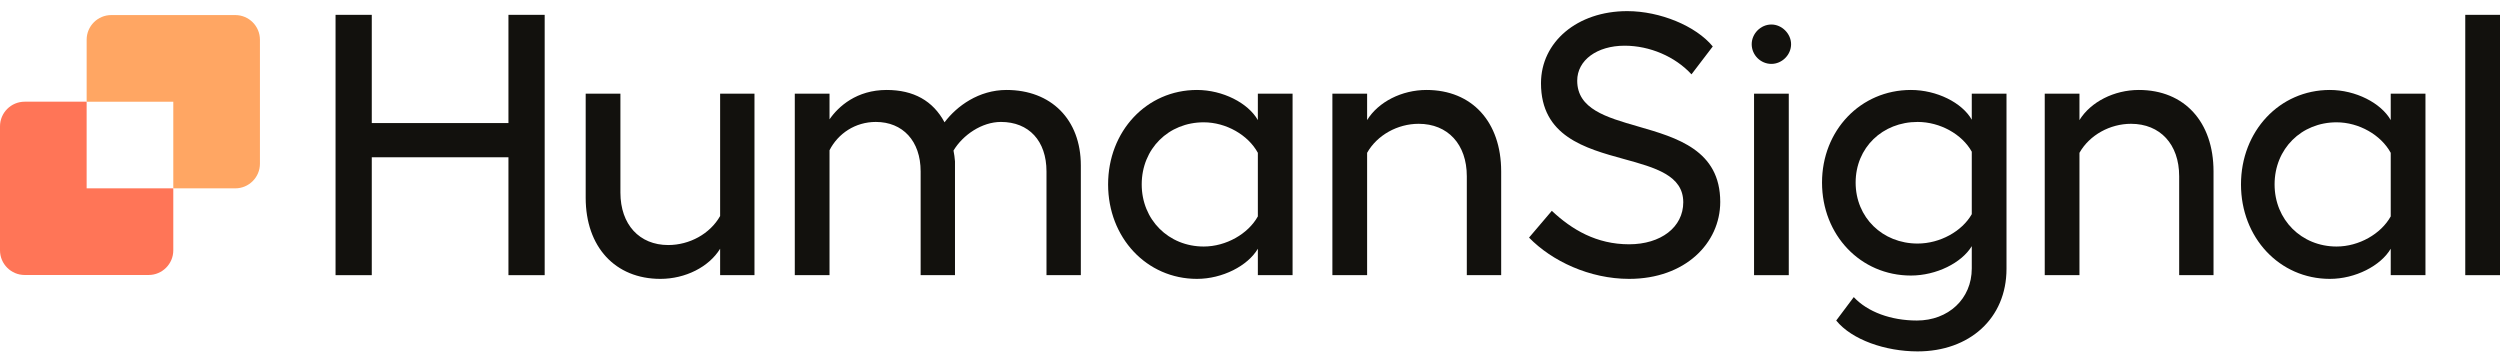
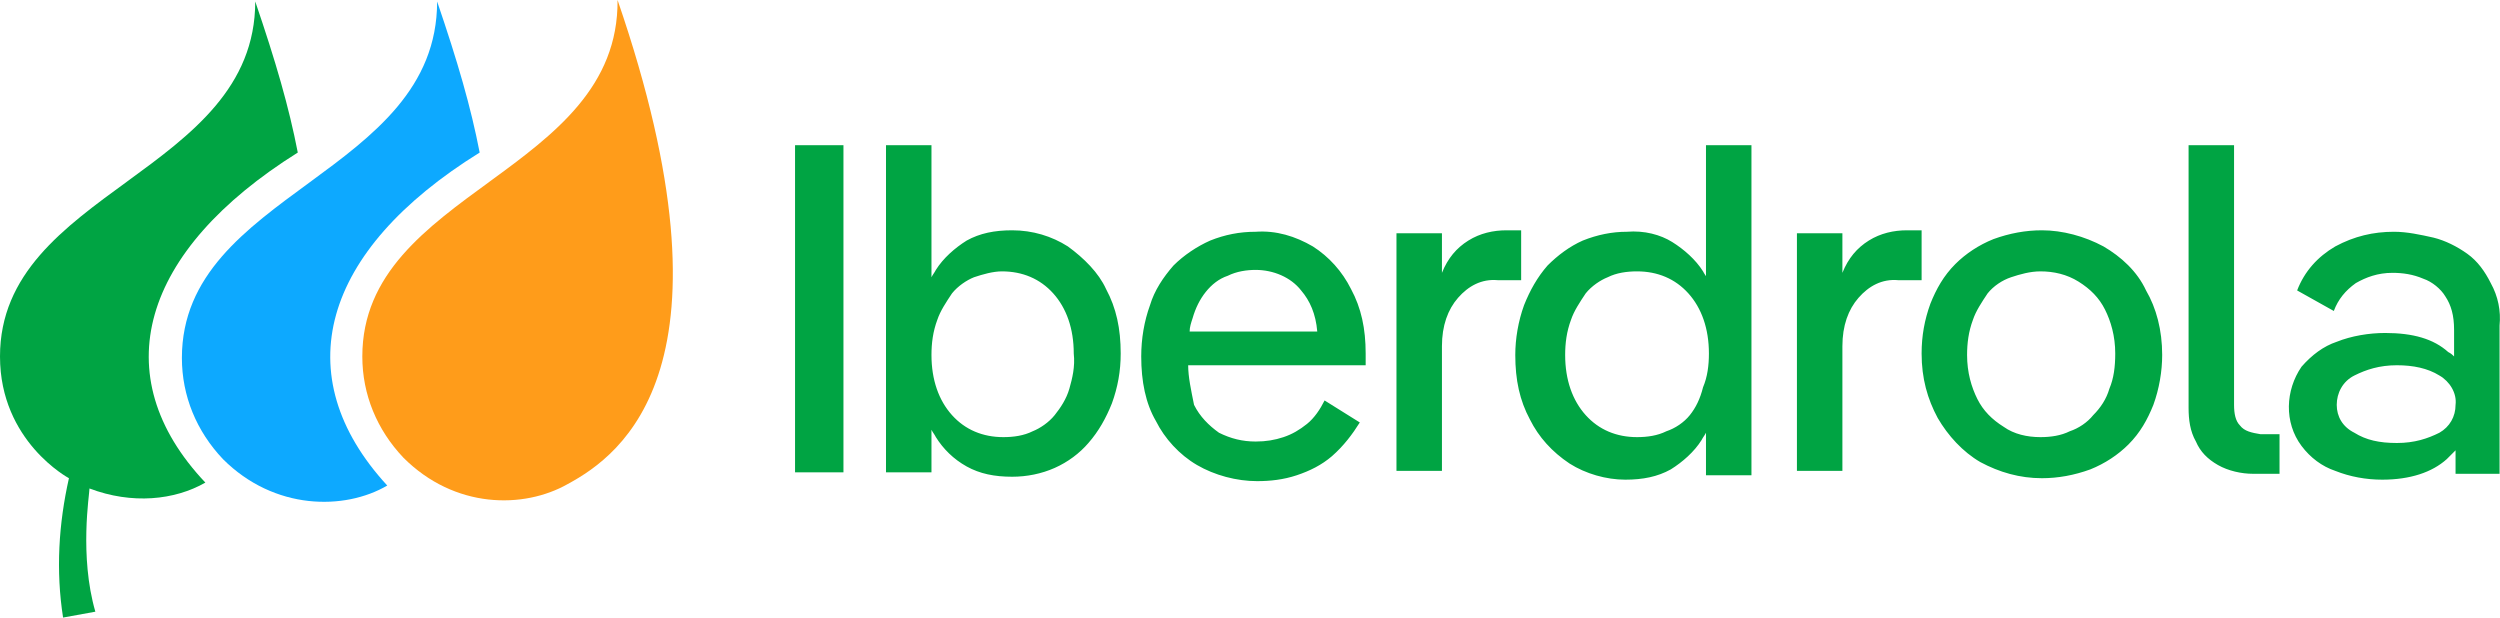
- <svg xmlns="http://www.w3.org/2000/svg" width="200" height="29" viewBox="0 0 200 29" fill="none">
-   <path fill-rule="evenodd" clip-rule="evenodd" d="M8.906 1.205C7.816 1.205 6.932 2.089 6.932 3.179V13.094C6.932 13.099 6.932 13.104 6.932 13.108V8.137H13.863V15.068H8.899C8.901 15.068 8.904 15.068 8.906 15.068H18.82C19.911 15.068 20.795 14.184 20.795 13.094V3.179C20.795 2.089 19.911 1.205 18.82 1.205H8.906Z" fill="#FFA663" />
-   <path fill-rule="evenodd" clip-rule="evenodd" d="M11.889 21.999C12.979 21.999 13.863 21.115 13.863 20.025V15.068H6.931V8.136H11.895C11.893 8.136 11.891 8.136 11.889 8.136H1.974C0.884 8.136 -9.53674e-07 9.02 -9.53674e-07 10.11V20.025C-9.53674e-07 21.115 0.884 21.999 1.974 21.999H11.889Z" fill="#FF7557" />
-   <path d="M130.18 0.89C126.177 0.89 123.279 3.359 123.279 6.661C123.279 10.897 126.8 11.866 129.926 12.726C132.419 13.412 134.661 14.029 134.661 16.182C134.661 18.175 132.869 19.543 130.33 19.543C127.73 19.543 125.759 18.383 124.146 16.866L122.323 19.008C124.146 20.882 127.163 22.31 130.33 22.31C134.811 22.31 137.619 19.454 137.619 16.152C137.619 12.01 134.154 11.012 131.038 10.114C128.491 9.381 126.177 8.714 126.177 6.453C126.177 4.817 127.76 3.656 129.971 3.656C131.973 3.656 134.004 4.519 135.319 5.947L137.021 3.716C135.677 2.08 132.809 0.89 130.18 0.89Z" fill="#12110D" />
-   <path d="M40.676 1.187V9.845H29.742V1.187H26.844V22.013H29.742V12.582H40.676V22.013H43.574V1.187H40.676Z" fill="#12110D" />
-   <path d="M57.61 7.494V17.282C56.803 18.71 55.16 19.603 53.457 19.603C51.157 19.603 49.633 17.967 49.633 15.408V7.494H46.855V15.825C46.855 19.752 49.215 22.31 52.83 22.31C54.831 22.31 56.713 21.358 57.61 19.9V22.013H60.358V7.494H57.61Z" fill="#12110D" />
-   <path d="M75.563 9.785C76.549 8.476 78.311 7.197 80.522 7.197C84.077 7.197 86.467 9.547 86.467 13.236V22.013H83.719V13.712C83.719 11.273 82.314 9.755 80.074 9.755C78.55 9.755 77.027 10.797 76.28 12.046C76.34 12.314 76.37 12.611 76.399 12.909L76.399 12.909V22.013H73.651V13.712C73.651 11.273 72.217 9.755 70.066 9.755C68.423 9.755 67.049 10.678 66.362 12.017V22.013H63.583V7.494H66.362V9.547C67.079 8.506 68.543 7.197 70.932 7.197C73.083 7.197 74.637 8.06 75.563 9.785Z" fill="#12110D" />
-   <path fill-rule="evenodd" clip-rule="evenodd" d="M100.628 7.494V9.607C99.851 8.238 97.819 7.197 95.758 7.197C91.725 7.197 88.648 10.499 88.648 14.754C88.648 19.008 91.725 22.31 95.758 22.31C97.79 22.31 99.821 21.269 100.628 19.9V22.013H103.406V7.494H100.628ZM96.296 19.722C93.487 19.722 91.337 17.58 91.337 14.754C91.337 11.898 93.487 9.785 96.296 9.785C98.088 9.785 99.851 10.797 100.628 12.225V17.312C99.851 18.71 98.088 19.722 96.296 19.722Z" fill="#12110D" />
-   <path d="M109.369 9.607C110.265 8.149 112.147 7.197 114.119 7.197C117.764 7.197 120.094 9.755 120.094 13.712V22.013H117.345V14.099C117.345 11.54 115.822 9.904 113.492 9.904C111.819 9.904 110.176 10.797 109.369 12.225V22.013H106.591V7.494H109.369V9.607Z" fill="#12110D" />
-   <path d="M143.102 22.013H140.324V7.494H143.102V22.013Z" fill="#12110D" />
-   <path fill-rule="evenodd" clip-rule="evenodd" d="M157.742 7.494V9.577C156.965 8.208 154.934 7.197 152.872 7.197C148.839 7.197 145.762 10.44 145.762 14.605C145.762 18.8 148.839 22.043 152.872 22.043C154.904 22.043 156.935 21.031 157.742 19.692V21.477C157.742 23.917 155.86 25.642 153.35 25.642C151.289 25.642 149.407 24.958 148.302 23.768L146.897 25.642C148.152 27.189 150.841 28.112 153.41 28.112C157.533 28.112 160.52 25.494 160.52 21.507V7.494H157.742ZM153.41 19.484C150.602 19.484 148.451 17.401 148.451 14.605C148.451 11.808 150.602 9.755 153.41 9.755C155.202 9.755 156.965 10.737 157.742 12.136V17.134C156.965 18.502 155.202 19.484 153.41 19.484Z" fill="#12110D" />
-   <path d="M166.357 9.607C167.254 8.149 169.136 7.197 171.107 7.197C174.752 7.197 177.082 9.755 177.082 13.712V22.013H174.334V14.099C174.334 11.54 172.81 9.904 170.48 9.904C168.807 9.904 167.164 10.797 166.357 12.225V22.013H163.579V7.494H166.357V9.607Z" fill="#12110D" />
-   <path fill-rule="evenodd" clip-rule="evenodd" d="M191.258 7.494V9.607C190.481 8.238 188.45 7.197 186.389 7.197C182.356 7.197 179.279 10.499 179.279 14.754C179.279 19.008 182.356 22.31 186.389 22.31C188.42 22.31 190.452 21.269 191.258 19.9V22.013H194.037V7.494H191.258ZM186.926 19.722C184.118 19.722 181.967 17.58 181.967 14.754C181.967 11.898 184.118 9.785 186.926 9.785C188.719 9.785 190.481 10.797 191.258 12.225V17.312C190.481 18.71 188.719 19.722 186.926 19.722Z" fill="#12110D" />
-   <path d="M197.221 1.187H200V22.013H197.221V1.187Z" fill="#12110D" />
-   <path d="M141.712 1.961C140.848 1.961 140.136 2.698 140.136 3.536C140.136 4.4 140.848 5.112 141.712 5.112C142.55 5.112 143.287 4.4 143.287 3.536C143.287 2.698 142.55 1.961 141.712 1.961Z" fill="#12110D" />
+ <svg xmlns="http://www.w3.org/2000/svg" data-name="Capa 2" viewBox="0 0 170.43 42.1">
+   <defs>
+     <style>.cls-3{fill:#00a443}</style>
+   </defs>
+   <g data-name="Capa 1">
+     <path class="cls-3" d="M54.2 9.9h3.3v22.3h-3.3zm18.6 6.9c-1.1-.7-2.4-1.1-3.8-1.1-1.2 0-2.2.2-3.1.7-.8.5-1.6 1.2-2.1 2-.1.2-.2.3-.3.5v-9h-3.1v22.3h3.1v-2.9c.1.2.2.3.3.5.5.8 1.2 1.5 2.1 2 .9.5 1.9.7 3.1.7 1 0 2-.2 2.9-.6.9-.4 1.7-1 2.3-1.7.7-.8 1.2-1.7 1.6-2.7.4-1.1.6-2.2.6-3.4 0-1.7-.3-3.1-1-4.4-.5-1.1-1.5-2.1-2.6-2.9Zm.1 9.7c-.2.7-.6 1.3-1 1.8s-1 .9-1.5 1.1c-.6.3-1.3.4-2 .4-1.4 0-2.6-.5-3.5-1.5s-1.4-2.4-1.4-4.1c0-.8.1-1.6.4-2.4.2-.6.6-1.2 1-1.8.4-.5 1-.9 1.5-1.1.6-.2 1.3-.4 1.9-.4 1.4 0 2.6.5 3.5 1.5s1.4 2.4 1.4 4.1c.1.9-.1 1.7-.3 2.4Zm16.6-9.7c-1.2-.7-2.5-1.1-3.9-1-1.1 0-2.1.2-3.1.6-.9.4-1.8 1-2.5 1.7-.7.8-1.3 1.7-1.6 2.7-.4 1.1-.6 2.3-.6 3.5 0 1.7.3 3.2 1 4.4.6 1.2 1.6 2.3 2.8 3 1.2.7 2.7 1.1 4.1 1.1.9 0 1.8-.1 2.7-.4.9-.3 1.7-.7 2.4-1.3.8-.7 1.4-1.5 1.9-2.3l-2.4-1.5c-.3.6-.7 1.2-1.2 1.6s-1 .7-1.6.9c-.6.2-1.2.3-1.9.3-.9 0-1.7-.2-2.5-.6-.7-.5-1.3-1.1-1.7-1.9-.2-1-.4-1.9-.4-2.7h12.1v-.8c0-1.7-.3-3.1-1-4.4-.6-1.2-1.5-2.2-2.6-2.9Zm-7.3 3.1c.4-.5.9-.9 1.5-1.1.6-.3 1.3-.4 1.9-.4 1.2 0 2.4.5 3.1 1.4.6.7 1 1.6 1.1 2.8h-8.7c0-.3.1-.6.2-.9.2-.7.5-1.3.9-1.8Zm21.4-4.2h-.9c-.9 0-1.8.2-2.6.7-.8.5-1.4 1.2-1.8 2.2v-2.7h-3.1v16.2h3.1v-8.5c0-1.4.4-2.5 1.1-3.3s1.6-1.3 2.7-1.2h1.6v-3.4h-.1Zm12.8 3.3c-.1-.2-.2-.3-.3-.5-.5-.8-1.3-1.5-2.1-2s-1.9-.8-3.1-.7c-1 0-2 .2-3 .6-.9.4-1.7 1-2.4 1.7-.7.8-1.2 1.7-1.6 2.7-.4 1.1-.6 2.3-.6 3.4 0 1.7.3 3.1 1 4.4.6 1.2 1.5 2.2 2.7 3 1.1.7 2.5 1.1 3.8 1.1 1.2 0 2.2-.2 3.1-.7.8-.5 1.6-1.2 2.1-2 .1-.2.2-.3.3-.5v2.9h3.1V9.9h-3.1V19h.1Zm-1.2 9.3c-.4.5-1 .9-1.6 1.1-.6.3-1.3.4-2 .4-1.4 0-2.6-.5-3.5-1.5s-1.4-2.4-1.4-4.1c0-.8.1-1.6.4-2.4.2-.6.6-1.2 1-1.8.4-.5 1-.9 1.5-1.1.6-.3 1.3-.4 2-.4 1.4 0 2.6.5 3.5 1.5s1.4 2.4 1.4 4.1c0 .8-.1 1.6-.4 2.3-.2.8-.5 1.4-.9 1.9ZM131 15.7h-1c-.9 0-1.8.2-2.6.7s-1.4 1.2-1.8 2.2v-2.7h-3.1v16.2h3.1v-8.5c0-1.4.4-2.5 1.1-3.3s1.6-1.3 2.7-1.2h1.6v-3.4zm12.4 1.1c-1.3-.7-2.8-1.1-4.2-1.1-1.1 0-2.2.2-3.3.6-1 .4-1.9 1-2.6 1.7-.8.8-1.3 1.7-1.7 2.7-.4 1.1-.6 2.2-.6 3.4 0 1.7.4 3.1 1.1 4.4.7 1.2 1.7 2.3 2.9 3 1.3.7 2.7 1.1 4.2 1.1 1.1 0 2.2-.2 3.3-.6 1-.4 1.9-1 2.6-1.7.8-.8 1.3-1.7 1.7-2.7.4-1.1.6-2.3.6-3.4 0-1.7-.4-3.2-1.1-4.4-.6-1.3-1.7-2.3-2.9-3Zm.4 9.7c-.2.7-.6 1.3-1.1 1.8-.4.5-1 .9-1.6 1.1-.6.3-1.3.4-2 .4-.9 0-1.8-.2-2.5-.7-.8-.5-1.4-1.1-1.8-1.9-.4-.8-.7-1.8-.7-3 0-.8.1-1.6.4-2.4.2-.6.6-1.2 1-1.8.4-.5 1-.9 1.6-1.1s1.3-.4 2-.4c.9 0 1.8.2 2.6.7s1.4 1.1 1.8 1.9c.4.8.7 1.8.7 3 0 .9-.1 1.7-.4 2.4Zm8.9 2.5c-.3-.3-.4-.8-.4-1.4V9.9h-3.1v17.9c0 .8.1 1.6.5 2.3.3.7.8 1.2 1.5 1.6.7.4 1.6.6 2.4.6h1.8v-2.7h-1.3c-.6-.1-1.1-.2-1.4-.6Zm17.1-9.7c-.4-.8-.9-1.5-1.6-2-.7-.5-1.5-.9-2.3-1.1-.9-.2-1.8-.4-2.7-.4-1.4 0-2.7.3-4 1-1.2.7-2.1 1.7-2.6 3l2.5 1.4c.3-.8.8-1.4 1.5-1.9.7-.4 1.5-.7 2.5-.7.7 0 1.4.1 2.1.4.6.2 1.2.7 1.5 1.2.4.6.6 1.3.6 2.3v1.8c-.1-.1-.2-.2-.4-.3-1-.9-2.4-1.3-4.3-1.3-1.1 0-2.3.2-3.3.6-.9.3-1.7.9-2.4 1.7-1.1 1.6-1.2 3.8 0 5.4.6.8 1.4 1.4 2.3 1.7 1 .4 2.1.6 3.2.6 1.9 0 3.4-.5 4.4-1.4l.6-.6v1.6h3V22.2c.1-1-.1-2-.6-2.9Zm-3.5 10.2c-.8.4-1.7.7-2.9.7s-2.1-.2-2.9-.7c-.8-.4-1.2-1.1-1.2-1.9s.4-1.6 1.2-2 1.7-.7 2.9-.7c1.1 0 2.1.2 2.9.7.7.4 1.2 1.2 1.1 2 0 .8-.4 1.5-1.1 1.9Z" />
+     <path d="M24.7 24.3c0 2.6 1 5 2.8 6.9 3.5 3.5 8.2 3.5 11.2 1.8 3.7-2 12-8 3.4-33 .1 11.8-17.4 13-17.4 24.3Z" style="fill:#ff9c1a" />
+     <path d="M32.7 10.4c-.6-3.1-1.5-6.2-2.9-10.3 0 11.8-17.4 13-17.4 24.3 0 2.6 1 5 2.8 6.9 3.5 3.5 8.3 3.5 11.2 1.8-6.9-7.5-4.5-16 6.3-22.7Z" style="fill:#0da9ff" />
+     <path class="cls-3" d="M20.3 10.4c-.6-3.1-1.5-6.2-2.9-10.3C17.4 11.8 0 13 0 24.3c0 5.8 4.7 8.3 4.7 8.3-.7 3.1-.9 6.3-.4 9.5l2.2-.4c-1.1-3.8-.4-8-.4-8.4 2.9 1.1 5.8.8 7.9-.4-6.9-7.3-4.4-15.8 6.3-22.5Z" />
+   </g>
</svg>
